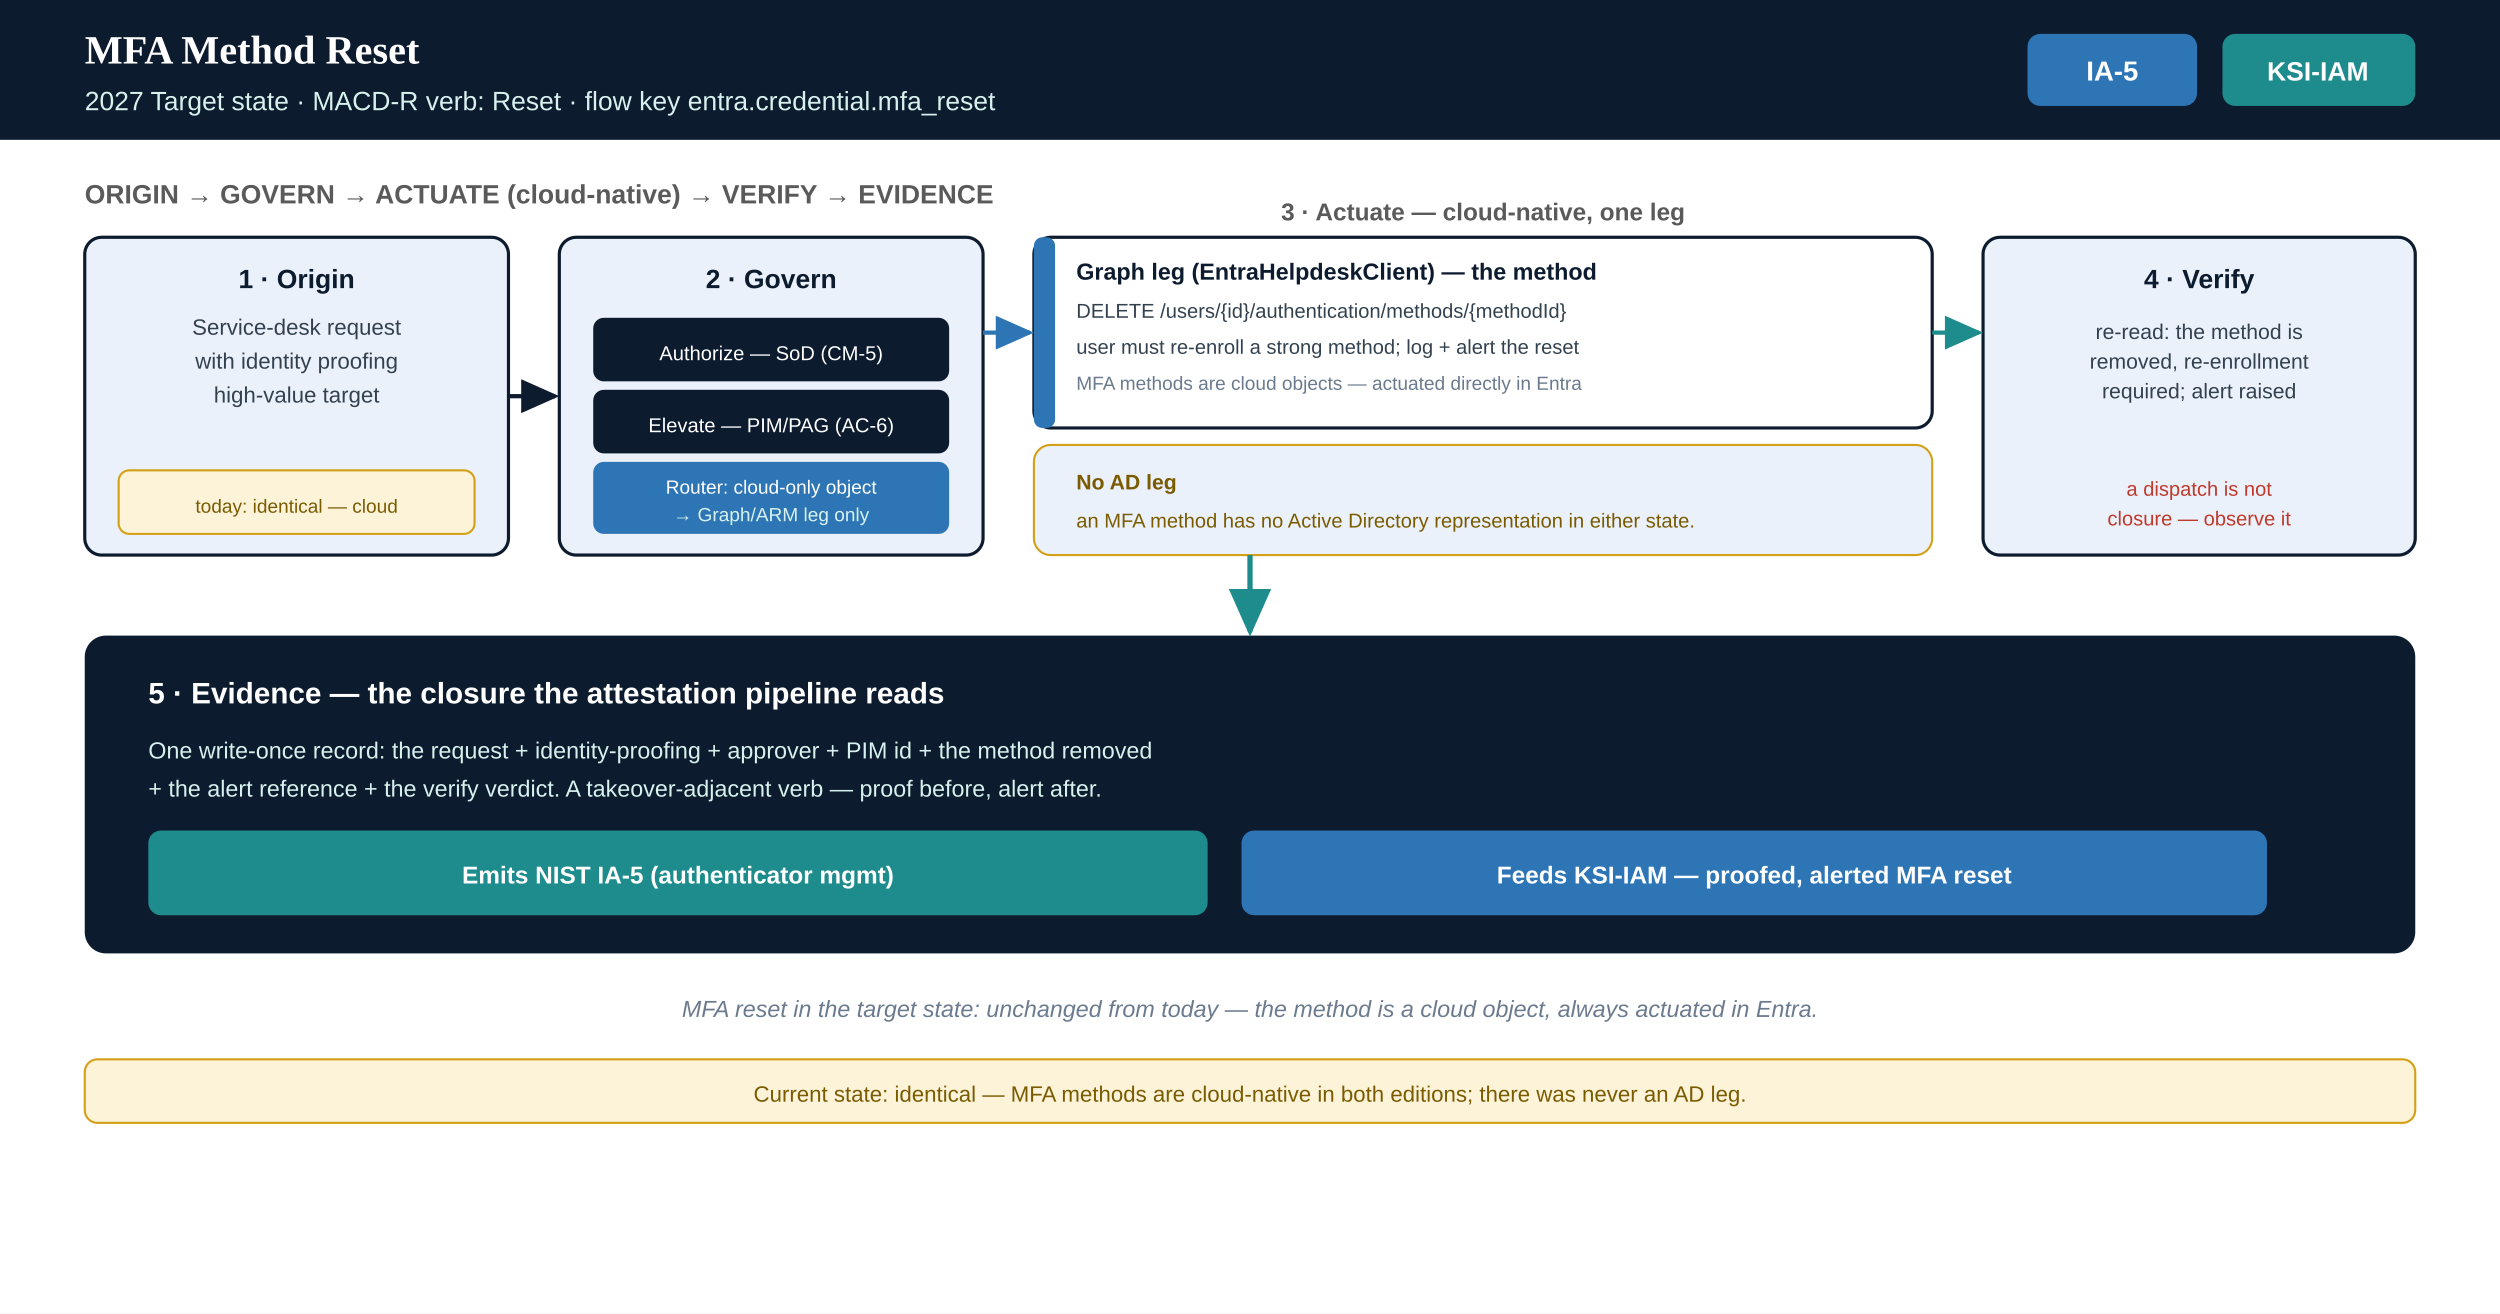
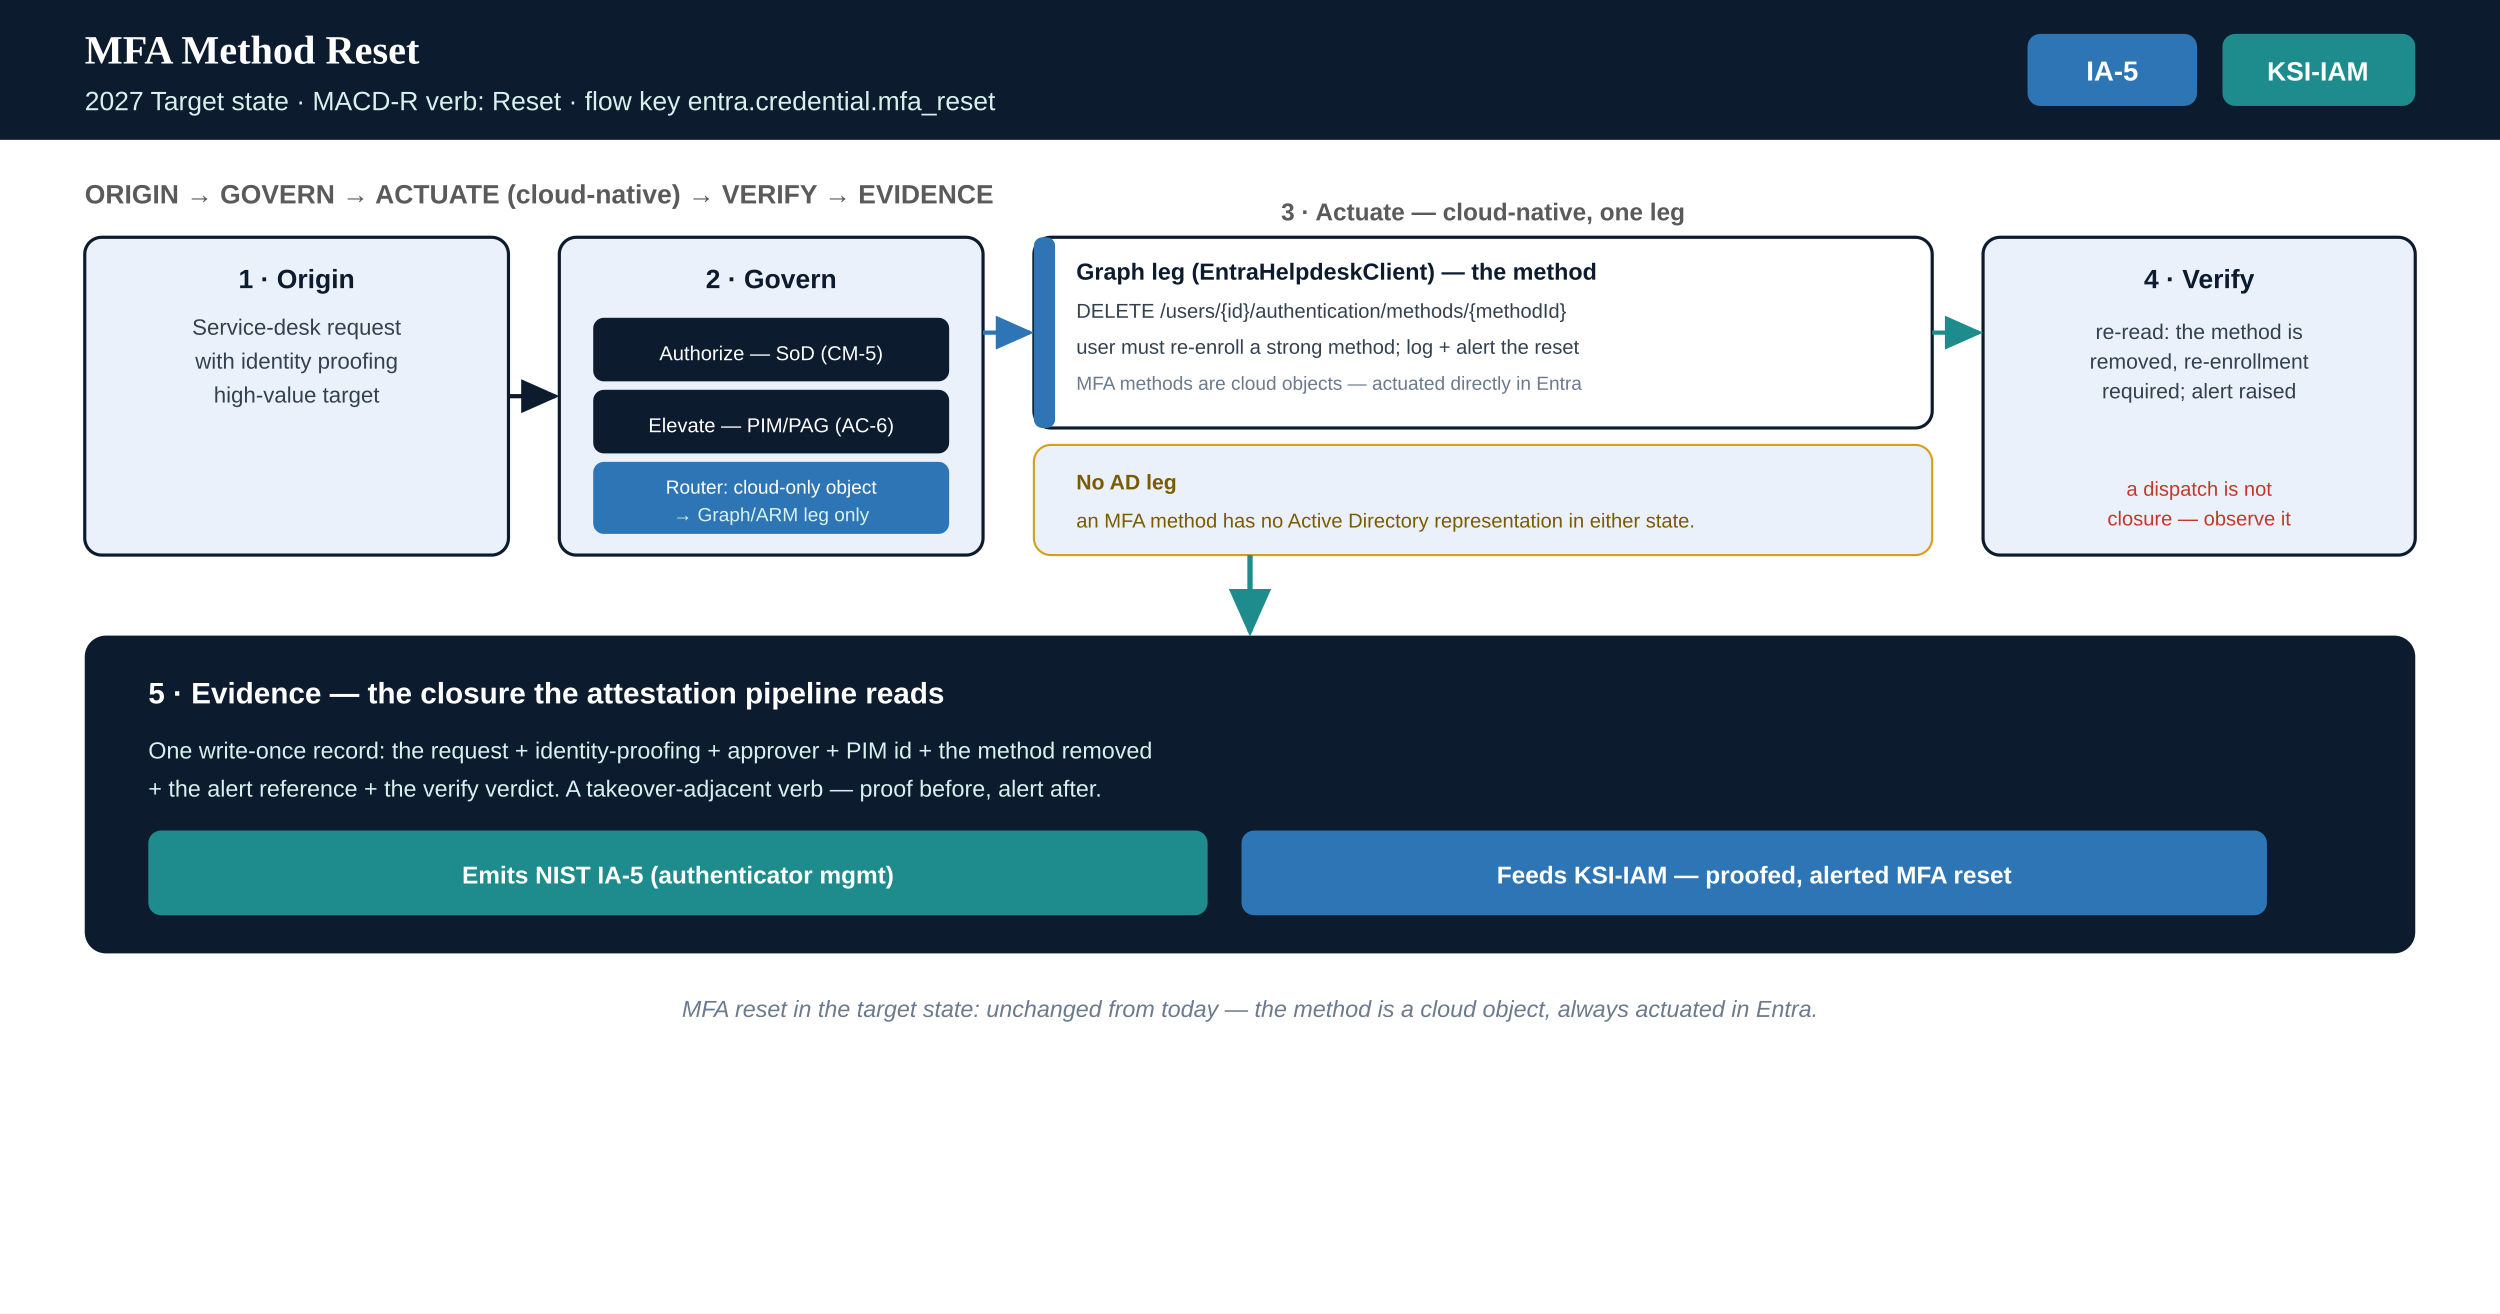
<svg xmlns="http://www.w3.org/2000/svg" viewBox="0 0 1180 620" font-family="Arial, 'Helvetica Neue', Helvetica, sans-serif">
  <rect width="1180" height="620" fill="#FFFFFF" />
  <defs>
    <marker id="a-navy" markerWidth="9" markerHeight="8" refX="8" refY="4" orient="auto">
      <polygon points="0 0, 9 4, 0 8" fill="#0D1B2E" />
    </marker>
    <marker id="a-teal" markerWidth="9" markerHeight="8" refX="8" refY="4" orient="auto">
      <polygon points="0 0, 9 4, 0 8" fill="#1E8C8C" />
    </marker>
    <marker id="a-blue" markerWidth="9" markerHeight="8" refX="8" refY="4" orient="auto">
      <polygon points="0 0, 9 4, 0 8" fill="#2E75B6" />
    </marker>
  </defs>
  <rect x="0" y="0" width="1180" height="66" fill="#0D1B2E" />
  <text x="40" y="30" font-family="Georgia, 'Times New Roman', serif" font-size="19" font-weight="bold" fill="#FFFFFF">MFA Method Reset</text>
  <text x="40" y="52" font-size="12.5" fill="#D7F2EE">2027 Target state · MACD-R verb: Reset · flow key entra.credential.mfa_reset</text>
  <rect x="957" y="16" width="80" height="34" rx="6" fill="#2E75B6" />
  <text x="997" y="38" text-anchor="middle" font-size="13" font-weight="bold" fill="#FFFFFF">IA-5</text>
  <rect x="1049" y="16" width="91" height="34" rx="6" fill="#1E8C8C" />
  <text x="1094" y="38" text-anchor="middle" font-size="12.5" font-weight="bold" fill="#FFFFFF">KSI-IAM</text>
  <text x="40" y="96" font-size="12.5" font-weight="bold" fill="#5A5A5A">ORIGIN → GOVERN → ACTUATE (cloud-native) → VERIFY → EVIDENCE</text>
  <rect x="40" y="112" width="200" height="150" rx="8" fill="#EAF1FB" stroke="#0D1B2E" stroke-width="1.5" />
  <text x="140" y="136" text-anchor="middle" font-size="12.5" font-weight="bold" fill="#0D1B2E">1 · Origin</text>
  <text x="140" y="158" text-anchor="middle" font-size="10.5" font-weight="normal" fill="#33414F">Service-desk request</text>
  <text x="140" y="174" text-anchor="middle" font-size="10.5" font-weight="normal" fill="#33414F">with identity proofing</text>
  <text x="140" y="190" text-anchor="middle" font-size="10.5" font-weight="normal" fill="#33414F">high-value target</text>
-   <rect x="56" y="222" width="168" height="30" rx="5" fill="#FCF3D9" stroke="#D4A017" stroke-width="1" />
-   <text x="140" y="242" text-anchor="middle" font-size="9" fill="#7A5B00">today: identical — cloud</text>
  <rect x="264" y="112" width="200" height="150" rx="8" fill="#EAF1FB" stroke="#0D1B2E" stroke-width="1.5" />
  <text x="364" y="136" text-anchor="middle" font-size="12.5" font-weight="bold" fill="#0D1B2E">2 · Govern</text>
  <rect x="280" y="150" width="168" height="30" rx="5" fill="#0D1B2E" />
  <text x="364" y="170" text-anchor="middle" font-size="9.5" fill="#FFFFFF">Authorize — SoD (CM-5)</text>
  <rect x="280" y="184" width="168" height="30" rx="5" fill="#0D1B2E" />
  <text x="364" y="204" text-anchor="middle" font-size="9.5" fill="#FFFFFF">Elevate — PIM/PAG (AC-6)</text>
  <rect x="280" y="218" width="168" height="34" rx="5" fill="#2E75B6" />
  <text x="364" y="233" text-anchor="middle" font-size="9" fill="#FFFFFF">Router: cloud-only object</text>
  <text x="364" y="246" text-anchor="middle" font-size="9" fill="#D7F2EE">→ Graph/ARM leg only</text>
  <text x="700" y="104" text-anchor="middle" font-size="11.5" font-weight="bold" fill="#5A5A5A">3 · Actuate — cloud-native, one leg</text>
  <rect x="488" y="112" width="424" height="90" rx="8" fill="#FFFFFF" stroke="#0D1B2E" stroke-width="1.5" />
  <rect x="488" y="112" width="10" height="90" rx="4" fill="#2E75B6" />
  <text x="508" y="132" font-size="11" font-weight="bold" fill="#0D1B2E">Graph leg (EntraHelpdeskClient) — the method</text>
  <text x="508" y="150" font-size="9.5" fill="#33414F">DELETE /users/{id}/authentication/methods/{methodId}</text>
  <text x="508" y="167" font-size="9.5" fill="#33414F">user must re-enroll a strong method; log + alert the reset</text>
  <text x="508" y="184" font-size="9" fill="#6B7A8D">MFA methods are cloud objects — actuated directly in Entra</text>
  <rect x="488" y="210" width="424" height="52" rx="8" fill="#EAF1FB" stroke="#D4A017" stroke-width="1" />
  <text x="508" y="231" font-size="10" font-weight="bold" fill="#7A5B00">No AD leg</text>
  <text x="508" y="249" font-size="9.5" fill="#7A5B00">an MFA method has no Active Directory representation in either state.</text>
  <rect x="936" y="112" width="204" height="150" rx="8" fill="#EAF1FB" stroke="#0D1B2E" stroke-width="1.5" />
  <text x="1038" y="136" text-anchor="middle" font-size="12.5" font-weight="bold" fill="#0D1B2E">4 · Verify</text>
  <text x="1038" y="160" text-anchor="middle" font-size="10" font-weight="normal" fill="#33414F">re-read: the method is</text>
  <text x="1038" y="174" text-anchor="middle" font-size="10" font-weight="normal" fill="#33414F">removed, re-enrollment</text>
  <text x="1038" y="188" text-anchor="middle" font-size="10" font-weight="normal" fill="#33414F">required; alert raised</text>
  <text x="1038" y="234" text-anchor="middle" font-size="9.5" fill="#C0392B">a dispatch is not</text>
  <text x="1038" y="248" text-anchor="middle" font-size="9.5" fill="#C0392B">closure — observe it</text>
  <rect x="40" y="300" width="1100" height="150" rx="10" fill="#0D1B2E" />
  <text x="70" y="332" font-size="14" font-weight="bold" fill="#FFFFFF">5 · Evidence — the closure the attestation pipeline reads</text>
  <text x="70" y="358" font-size="11" fill="#D7F2EE">One write-once record: the request + identity-proofing + approver + PIM id + the method removed</text>
  <text x="70" y="376" font-size="11" fill="#D7F2EE">+ the alert reference + the verify verdict. A takeover-adjacent verb — proof before, alert after.</text>
  <rect x="70" y="392" width="500" height="40" rx="6" fill="#1E8C8C" />
  <text x="320" y="417" text-anchor="middle" font-size="11.5" font-weight="bold" fill="#FFFFFF">Emits NIST IA-5 (authenticator mgmt)</text>
  <rect x="586" y="392" width="484" height="40" rx="6" fill="#2E75B6" />
  <text x="828" y="417" text-anchor="middle" font-size="11.5" font-weight="bold" fill="#FFFFFF">Feeds KSI-IAM — proofed, alerted MFA reset</text>
  <line x1="240" y1="187" x2="262" y2="187" stroke="#0D1B2E" stroke-width="2" marker-end="url(#a-navy)" />
  <line x1="464" y1="157" x2="486" y2="157" stroke="#2E75B6" stroke-width="2" marker-end="url(#a-blue)" />
  <line x1="912" y1="157" x2="934" y2="157" stroke="#1E8C8C" stroke-width="2" marker-end="url(#a-teal)" />
  <line x1="590" y1="262" x2="590" y2="298" stroke="#1E8C8C" stroke-width="2.5" marker-end="url(#a-teal)" />
  <text x="590" y="480" text-anchor="middle" font-size="11" font-style="italic" fill="#6B7A8D">MFA reset in the target state: unchanged from today — the method is a cloud object, always actuated in Entra.</text>
-   <rect x="40" y="500" width="1100" height="30" rx="6" fill="#FCF3D9" stroke="#D4A017" stroke-width="1" />
-   <text x="590" y="520" text-anchor="middle" font-size="10.5" fill="#7A5B00">Current state: identical — MFA methods are cloud-native in both editions; there was never an AD leg.</text>
</svg>
